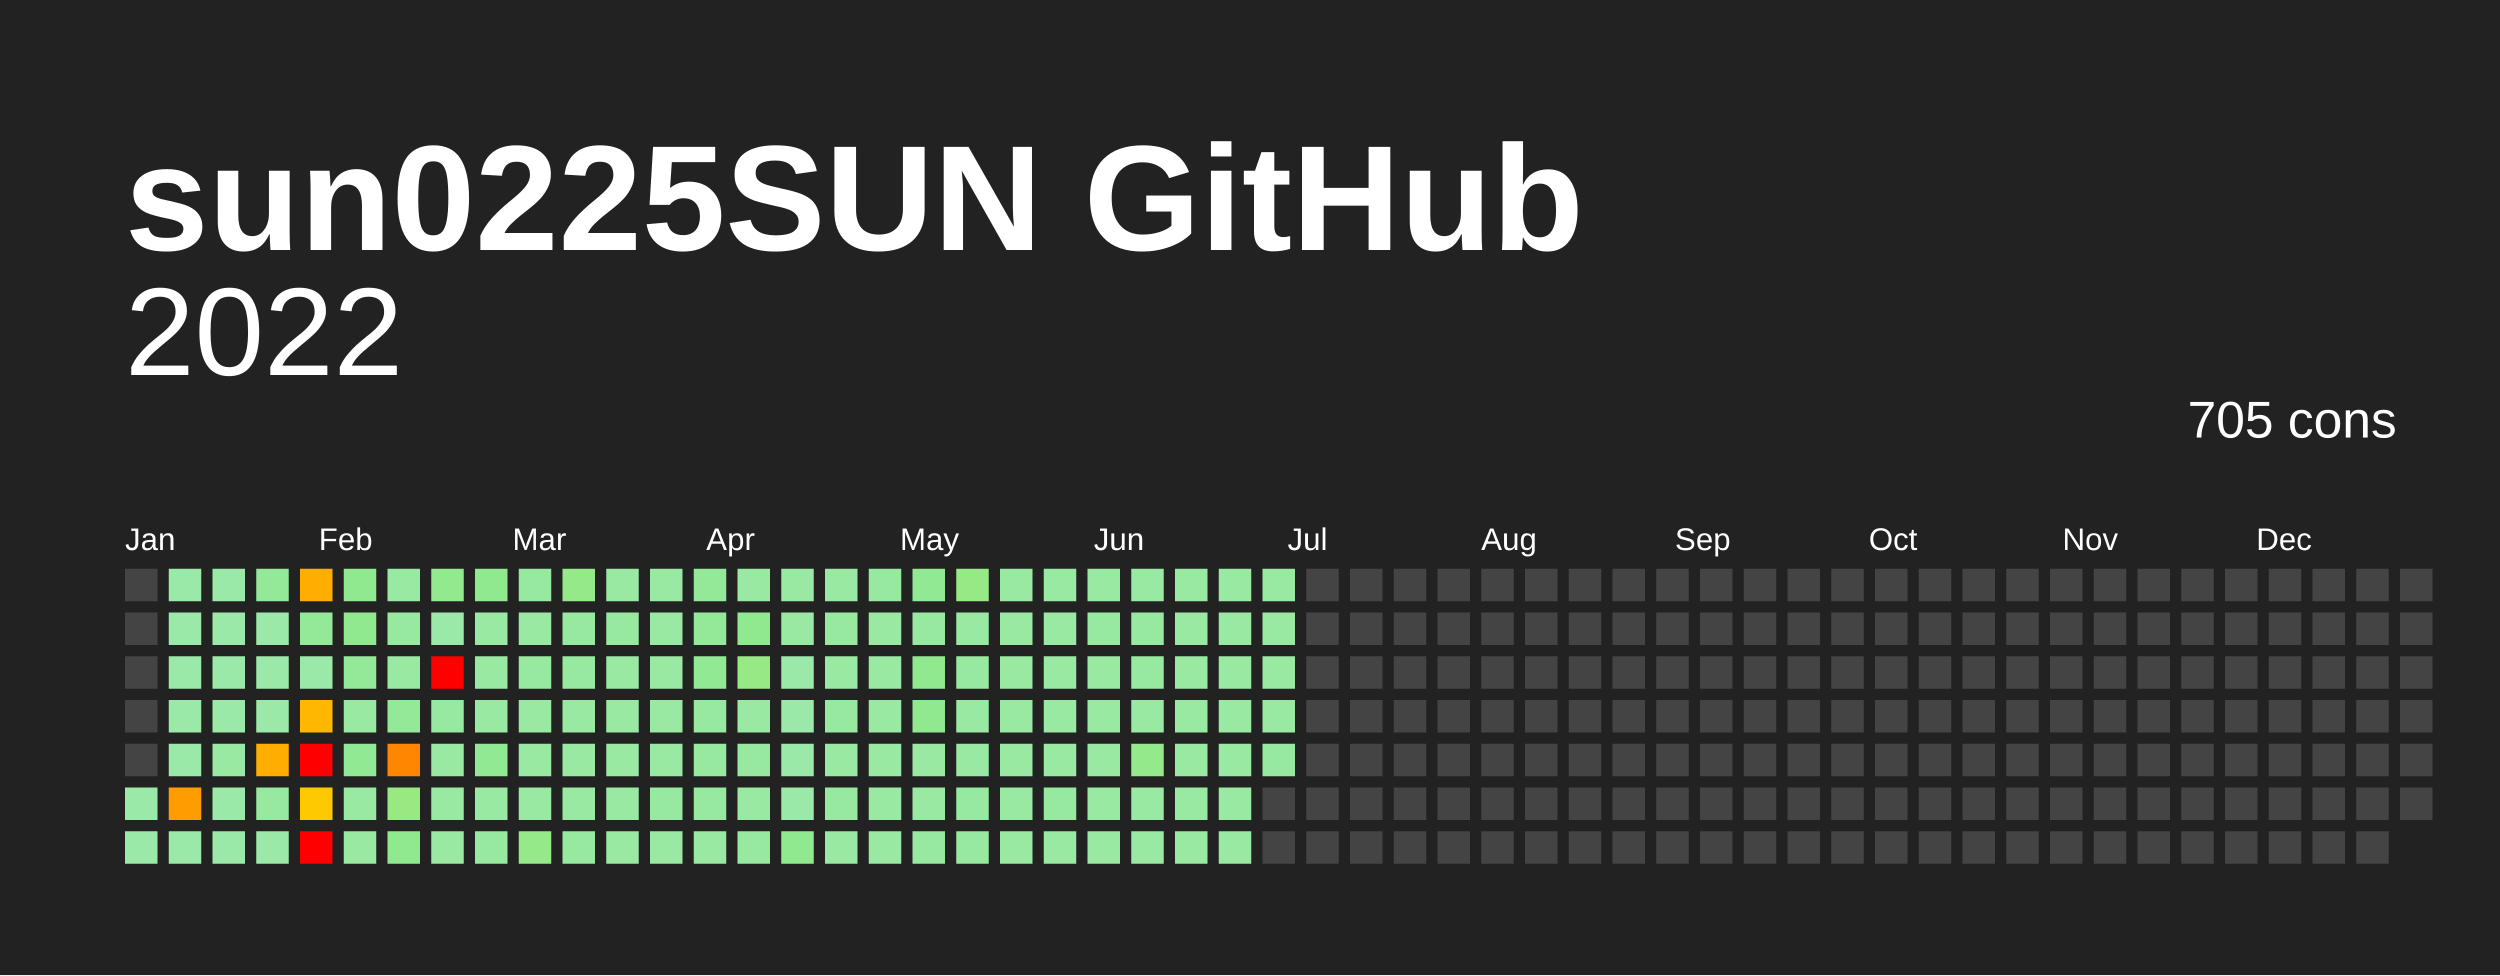
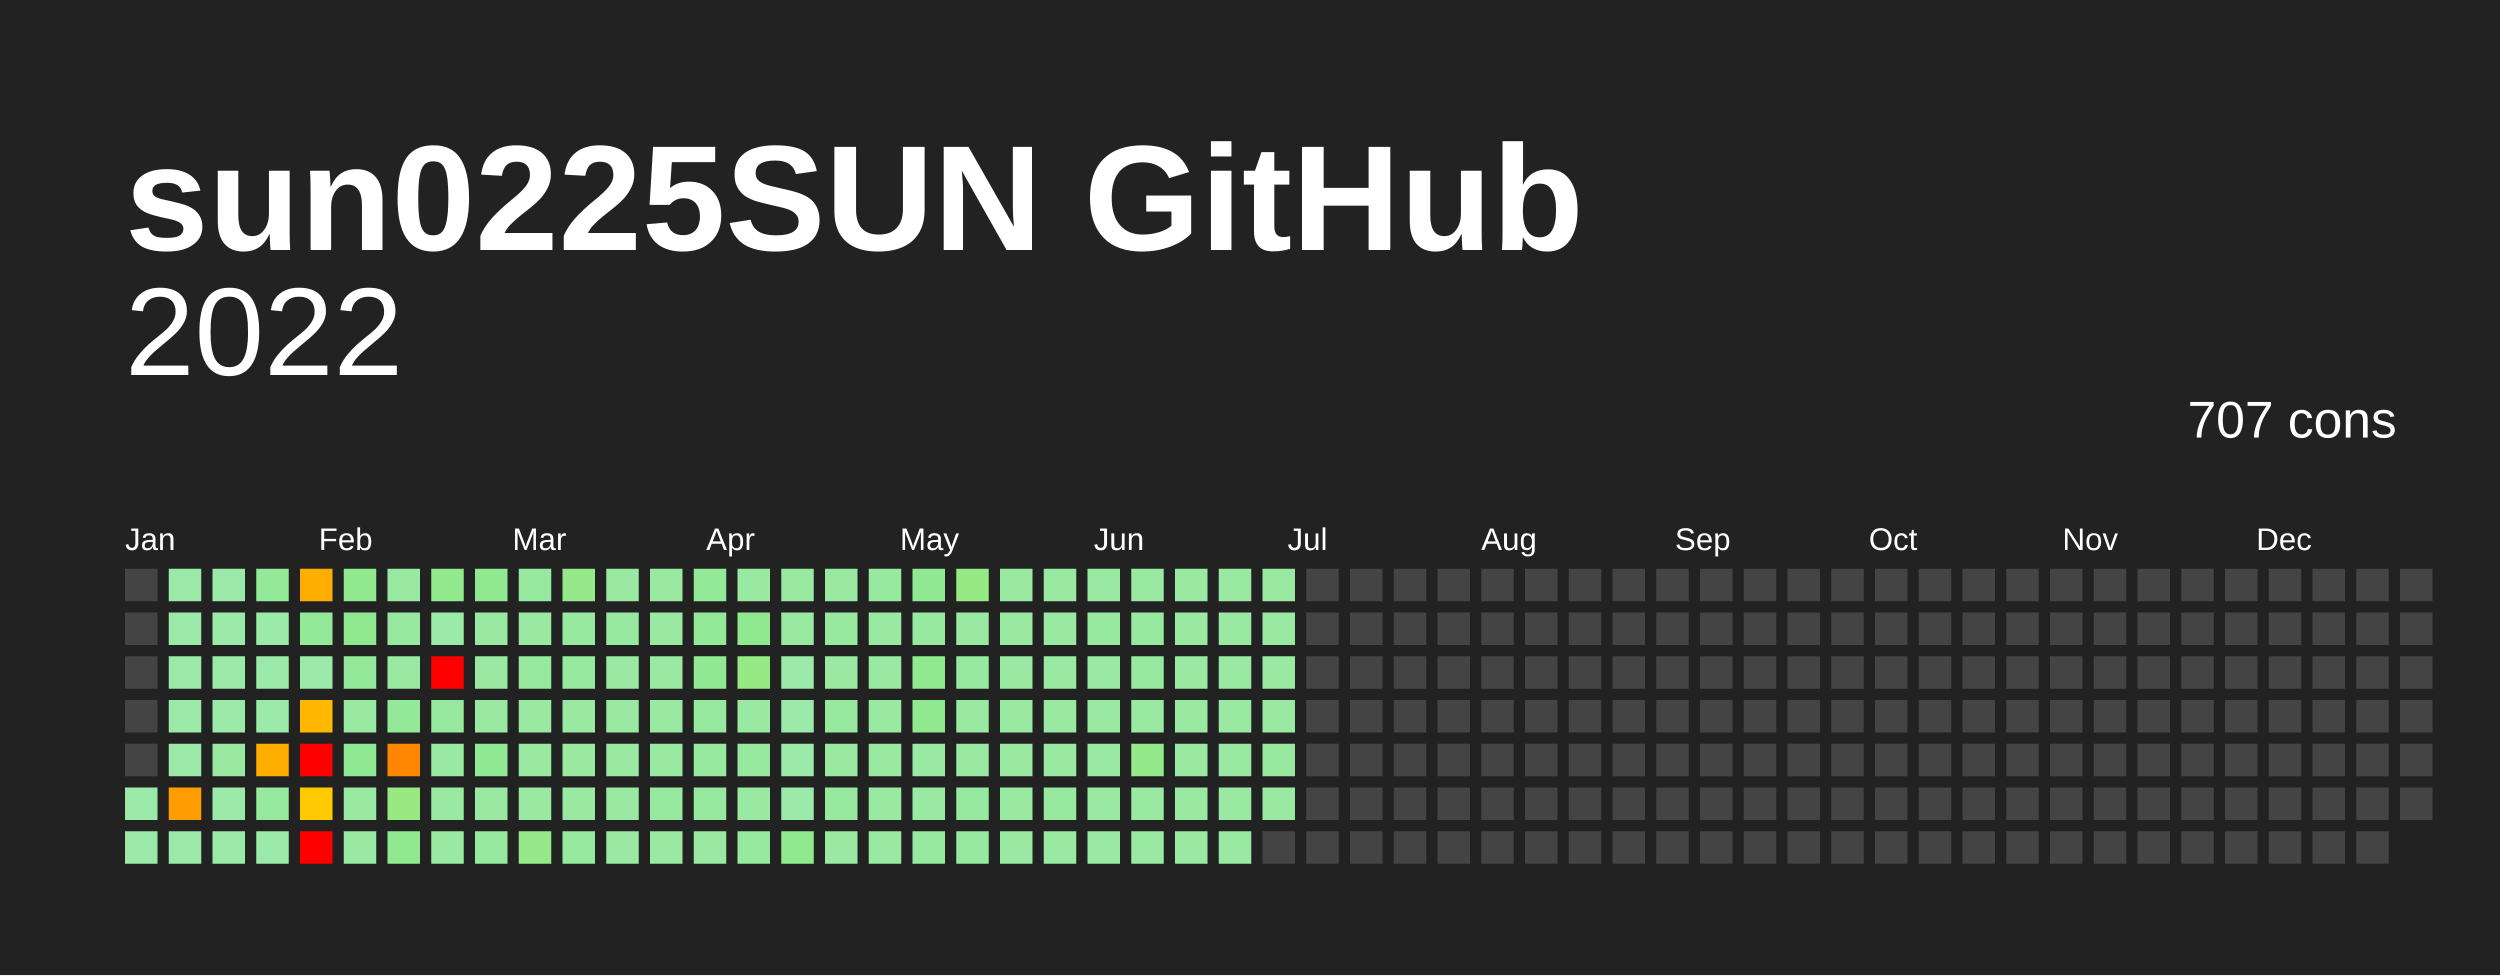
<svg xmlns="http://www.w3.org/2000/svg" baseProfile="full" height="78mm" version="1.1" viewBox="0,0,200,78" width="200mm">
  <defs />
  <rect fill="#222222" height="78" width="200" x="0" y="0" />
  <text fill="#FFFFFF" style="font-size:12px; font-family:Arial; font-weight:bold;" x="10" y="20">sun0225SUN GitHub</text>
  <text alignment-baseline="hanging" fill="#FFFFFF" style="font-size:10.0px; font-family:Arial;" x="10" y="30">2022</text>
-   <text alignment-baseline="hanging" fill="#FFFFFF" style="font-size:4.125px; font-family:Arial;" x="175" y="35">705 cons</text>
+   <text alignment-baseline="hanging" fill="#FFFFFF" style="font-size:4.125px; font-family:Arial;" x="175" y="35">707 cons</text>
  <text fill="#FFFFFF" style="font-size:2.5px; font-family:Arial" x="10.0" y="44">Jan</text>
  <text fill="#FFFFFF" style="font-size:2.5px; font-family:Arial" x="25.5" y="44">Feb</text>
  <text fill="#FFFFFF" style="font-size:2.5px; font-family:Arial" x="41.0" y="44">Mar</text>
  <text fill="#FFFFFF" style="font-size:2.5px; font-family:Arial" x="56.5" y="44">Apr</text>
  <text fill="#FFFFFF" style="font-size:2.5px; font-family:Arial" x="72.0" y="44">May</text>
  <text fill="#FFFFFF" style="font-size:2.5px; font-family:Arial" x="87.5" y="44">Jun</text>
  <text fill="#FFFFFF" style="font-size:2.5px; font-family:Arial" x="103.0" y="44">Jul</text>
  <text fill="#FFFFFF" style="font-size:2.5px; font-family:Arial" x="118.5" y="44">Aug</text>
  <text fill="#FFFFFF" style="font-size:2.5px; font-family:Arial" x="134.0" y="44">Sep</text>
  <text fill="#FFFFFF" style="font-size:2.5px; font-family:Arial" x="149.5" y="44">Oct</text>
  <text fill="#FFFFFF" style="font-size:2.5px; font-family:Arial" x="165.0" y="44">Nov</text>
  <text fill="#FFFFFF" style="font-size:2.5px; font-family:Arial" x="180.5" y="44">Dec</text>
  <rect fill="#444444" height="2.6" width="2.6" x="10.0" y="45.5" />
  <rect fill="#444444" height="2.6" width="2.6" x="10.0" y="49.0" />
  <rect fill="#444444" height="2.6" width="2.6" x="10.0" y="52.5" />
  <rect fill="#444444" height="2.6" width="2.6" x="10.0" y="56.0" />
  <rect fill="#444444" height="2.6" width="2.6" x="10.0" y="59.5" />
  <rect fill="#9be9a8" height="2.6" width="2.6" x="10.0" y="63.0" />
  <rect fill="#9be9a8" height="2.6" width="2.6" x="10.0" y="66.5" />
  <rect fill="#9be9a8" height="2.6" width="2.6" x="13.5" y="45.5" />
  <rect fill="#9be9a8" height="2.6" width="2.6" x="13.5" y="49.0" />
  <rect fill="#9be9a8" height="2.6" width="2.6" x="13.5" y="52.5" />
  <rect fill="#9be9a8" height="2.6" width="2.6" x="13.5" y="56.0" />
  <rect fill="#9be9a8" height="2.6" width="2.6" x="13.5" y="59.5" />
  <rect fill="#ff9d00" height="2.6" width="2.6" x="13.5" y="63.0" />
  <rect fill="#9be9a8" height="2.6" width="2.6" x="13.5" y="66.5" />
  <rect fill="#9be9a8" height="2.6" width="2.6" x="17.0" y="45.5" />
  <rect fill="#9be9a8" height="2.6" width="2.6" x="17.0" y="49.0" />
  <rect fill="#9be9a8" height="2.6" width="2.6" x="17.0" y="52.5" />
  <rect fill="#9be9a8" height="2.6" width="2.6" x="17.0" y="56.0" />
  <rect fill="#99e9a3" height="2.6" width="2.6" x="17.0" y="59.5" />
  <rect fill="#9be9a8" height="2.6" width="2.6" x="17.0" y="63.0" />
  <rect fill="#9be9a8" height="2.6" width="2.6" x="17.0" y="66.5" />
  <rect fill="#94e999" height="2.6" width="2.6" x="20.5" y="45.5" />
  <rect fill="#9be9a8" height="2.6" width="2.6" x="20.5" y="49.0" />
  <rect fill="#9be9a8" height="2.6" width="2.6" x="20.5" y="52.5" />
  <rect fill="#9be9a8" height="2.6" width="2.6" x="20.5" y="56.0" />
  <rect fill="#ffae00" height="2.6" width="2.6" x="20.5" y="59.5" />
  <rect fill="#96e99e" height="2.6" width="2.6" x="20.5" y="63.0" />
  <rect fill="#9be9a8" height="2.6" width="2.6" x="20.5" y="66.5" />
  <rect fill="#ffae00" height="2.6" width="2.6" x="24.0" y="45.5" />
  <rect fill="#94e999" height="2.6" width="2.6" x="24.0" y="49.0" />
  <rect fill="#9be9a8" height="2.6" width="2.6" x="24.0" y="52.5" />
  <rect fill="#ffb700" height="2.6" width="2.6" x="24.0" y="56.0" />
  <rect fill="red" height="2.6" width="2.6" x="24.0" y="59.5" />
  <rect fill="#ffc900" height="2.6" width="2.6" x="24.0" y="63.0" />
  <rect fill="red" height="2.6" width="2.6" x="24.0" y="66.5" />
  <rect fill="#91e98f" height="2.6" width="2.6" x="27.5" y="45.5" />
  <rect fill="#91e98f" height="2.6" width="2.6" x="27.5" y="49.0" />
  <rect fill="#94e999" height="2.6" width="2.6" x="27.5" y="52.5" />
  <rect fill="#99e9a3" height="2.6" width="2.6" x="27.5" y="56.0" />
  <rect fill="#92e993" height="2.6" width="2.6" x="27.5" y="59.5" />
  <rect fill="#99e9a3" height="2.6" width="2.6" x="27.5" y="63.0" />
  <rect fill="#99e9a3" height="2.6" width="2.6" x="27.5" y="66.5" />
  <rect fill="#99e9a3" height="2.6" width="2.6" x="31.0" y="45.5" />
  <rect fill="#96e99e" height="2.6" width="2.6" x="31.0" y="49.0" />
  <rect fill="#99e9a3" height="2.6" width="2.6" x="31.0" y="52.5" />
  <rect fill="#94e999" height="2.6" width="2.6" x="31.0" y="56.0" />
  <rect fill="#ff8600" height="2.6" width="2.6" x="31.0" y="59.5" />
  <rect fill="#99e983" height="2.6" width="2.6" x="31.0" y="63.0" />
  <rect fill="#91e98f" height="2.6" width="2.6" x="31.0" y="66.5" />
  <rect fill="#93e98d" height="2.6" width="2.6" x="34.5" y="45.5" />
  <rect fill="#9be9a8" height="2.6" width="2.6" x="34.5" y="49.0" />
  <rect fill="red" height="2.6" width="2.6" x="34.5" y="52.5" />
  <rect fill="#96e99e" height="2.6" width="2.6" x="34.5" y="56.0" />
  <rect fill="#99e9a3" height="2.6" width="2.6" x="34.5" y="59.5" />
  <rect fill="#99e9a3" height="2.6" width="2.6" x="34.5" y="63.0" />
  <rect fill="#99e9a3" height="2.6" width="2.6" x="34.5" y="66.5" />
  <rect fill="#91e98f" height="2.6" width="2.6" x="38.0" y="45.5" />
  <rect fill="#99e9a3" height="2.6" width="2.6" x="38.0" y="49.0" />
  <rect fill="#99e9a3" height="2.6" width="2.6" x="38.0" y="52.5" />
  <rect fill="#99e9a3" height="2.6" width="2.6" x="38.0" y="56.0" />
  <rect fill="#92e993" height="2.6" width="2.6" x="38.0" y="59.5" />
  <rect fill="#99e9a3" height="2.6" width="2.6" x="38.0" y="63.0" />
  <rect fill="#96e99e" height="2.6" width="2.6" x="38.0" y="66.5" />
  <rect fill="#96e99e" height="2.6" width="2.6" x="41.5" y="45.5" />
  <rect fill="#99e9a3" height="2.6" width="2.6" x="41.5" y="49.0" />
  <rect fill="#96e99e" height="2.6" width="2.6" x="41.5" y="52.5" />
  <rect fill="#99e9a3" height="2.6" width="2.6" x="41.5" y="56.0" />
  <rect fill="#99e9a3" height="2.6" width="2.6" x="41.5" y="59.5" />
  <rect fill="#99e9a3" height="2.6" width="2.6" x="41.5" y="63.0" />
  <rect fill="#95e988" height="2.6" width="2.6" x="41.5" y="66.5" />
  <rect fill="#95e988" height="2.6" width="2.6" x="45.0" y="45.5" />
  <rect fill="#96e99e" height="2.6" width="2.6" x="45.0" y="49.0" />
  <rect fill="#96e99e" height="2.6" width="2.6" x="45.0" y="52.5" />
  <rect fill="#99e9a3" height="2.6" width="2.6" x="45.0" y="56.0" />
  <rect fill="#99e9a3" height="2.6" width="2.6" x="45.0" y="59.5" />
  <rect fill="#99e9a3" height="2.6" width="2.6" x="45.0" y="63.0" />
  <rect fill="#96e99e" height="2.6" width="2.6" x="45.0" y="66.5" />
  <rect fill="#99e9a3" height="2.6" width="2.6" x="48.5" y="45.5" />
  <rect fill="#96e99e" height="2.6" width="2.6" x="48.5" y="49.0" />
  <rect fill="#99e9a3" height="2.6" width="2.6" x="48.5" y="52.5" />
  <rect fill="#99e9a3" height="2.6" width="2.6" x="48.5" y="56.0" />
  <rect fill="#99e9a3" height="2.6" width="2.6" x="48.5" y="59.5" />
  <rect fill="#99e9a3" height="2.6" width="2.6" x="48.5" y="63.0" />
  <rect fill="#99e9a3" height="2.6" width="2.6" x="48.5" y="66.5" />
  <rect fill="#99e9a3" height="2.6" width="2.6" x="52.0" y="45.5" />
  <rect fill="#99e9a3" height="2.6" width="2.6" x="52.0" y="49.0" />
  <rect fill="#99e9a3" height="2.6" width="2.6" x="52.0" y="52.5" />
  <rect fill="#99e9a3" height="2.6" width="2.6" x="52.0" y="56.0" />
  <rect fill="#99e9a3" height="2.6" width="2.6" x="52.0" y="59.5" />
  <rect fill="#96e99e" height="2.6" width="2.6" x="52.0" y="63.0" />
  <rect fill="#99e9a3" height="2.6" width="2.6" x="52.0" y="66.5" />
  <rect fill="#94e999" height="2.6" width="2.6" x="55.5" y="45.5" />
  <rect fill="#94e999" height="2.6" width="2.6" x="55.5" y="49.0" />
  <rect fill="#92e993" height="2.6" width="2.6" x="55.5" y="52.5" />
  <rect fill="#96e99e" height="2.6" width="2.6" x="55.5" y="56.0" />
  <rect fill="#96e99e" height="2.6" width="2.6" x="55.5" y="59.5" />
  <rect fill="#96e99e" height="2.6" width="2.6" x="55.5" y="63.0" />
  <rect fill="#99e9a3" height="2.6" width="2.6" x="55.5" y="66.5" />
  <rect fill="#99e9a3" height="2.6" width="2.6" x="59.0" y="45.5" />
  <rect fill="#91e98f" height="2.6" width="2.6" x="59.0" y="49.0" />
  <rect fill="#97e986" height="2.6" width="2.6" x="59.0" y="52.5" />
  <rect fill="#99e9a3" height="2.6" width="2.6" x="59.0" y="56.0" />
  <rect fill="#96e99e" height="2.6" width="2.6" x="59.0" y="59.5" />
  <rect fill="#99e9a3" height="2.6" width="2.6" x="59.0" y="63.0" />
  <rect fill="#96e99e" height="2.6" width="2.6" x="59.0" y="66.5" />
  <rect fill="#99e9a3" height="2.6" width="2.6" x="62.5" y="45.5" />
  <rect fill="#99e9a3" height="2.6" width="2.6" x="62.5" y="49.0" />
  <rect fill="#9be9a8" height="2.6" width="2.6" x="62.5" y="52.5" />
  <rect fill="#9be9a8" height="2.6" width="2.6" x="62.5" y="56.0" />
  <rect fill="#9be9a8" height="2.6" width="2.6" x="62.5" y="59.5" />
  <rect fill="#9be9a8" height="2.6" width="2.6" x="62.5" y="63.0" />
  <rect fill="#91e98f" height="2.6" width="2.6" x="62.5" y="66.5" />
  <rect fill="#99e9a3" height="2.6" width="2.6" x="66.0" y="45.5" />
  <rect fill="#96e99e" height="2.6" width="2.6" x="66.0" y="49.0" />
  <rect fill="#99e9a3" height="2.6" width="2.6" x="66.0" y="52.5" />
  <rect fill="#96e99e" height="2.6" width="2.6" x="66.0" y="56.0" />
  <rect fill="#99e9a3" height="2.6" width="2.6" x="66.0" y="59.5" />
  <rect fill="#96e99e" height="2.6" width="2.6" x="66.0" y="63.0" />
  <rect fill="#99e9a3" height="2.6" width="2.6" x="66.0" y="66.5" />
  <rect fill="#96e99e" height="2.6" width="2.6" x="69.5" y="45.5" />
  <rect fill="#99e9a3" height="2.6" width="2.6" x="69.5" y="49.0" />
  <rect fill="#99e9a3" height="2.6" width="2.6" x="69.5" y="52.5" />
  <rect fill="#99e9a3" height="2.6" width="2.6" x="69.5" y="56.0" />
  <rect fill="#99e9a3" height="2.6" width="2.6" x="69.5" y="59.5" />
  <rect fill="#99e9a3" height="2.6" width="2.6" x="69.5" y="63.0" />
  <rect fill="#99e9a3" height="2.6" width="2.6" x="69.5" y="66.5" />
  <rect fill="#92e993" height="2.6" width="2.6" x="73.0" y="45.5" />
  <rect fill="#96e99e" height="2.6" width="2.6" x="73.0" y="49.0" />
  <rect fill="#91e98f" height="2.6" width="2.6" x="73.0" y="52.5" />
  <rect fill="#91e98f" height="2.6" width="2.6" x="73.0" y="56.0" />
  <rect fill="#99e9a3" height="2.6" width="2.6" x="73.0" y="59.5" />
  <rect fill="#99e9a3" height="2.6" width="2.6" x="73.0" y="63.0" />
  <rect fill="#96e99e" height="2.6" width="2.6" x="73.0" y="66.5" />
  <rect fill="#97e986" height="2.6" width="2.6" x="76.5" y="45.5" />
  <rect fill="#99e9a3" height="2.6" width="2.6" x="76.5" y="49.0" />
  <rect fill="#96e99e" height="2.6" width="2.6" x="76.5" y="52.5" />
  <rect fill="#99e9a3" height="2.6" width="2.6" x="76.5" y="56.0" />
  <rect fill="#99e9a3" height="2.6" width="2.6" x="76.5" y="59.5" />
  <rect fill="#96e99e" height="2.6" width="2.6" x="76.5" y="63.0" />
  <rect fill="#96e99e" height="2.6" width="2.6" x="76.5" y="66.5" />
  <rect fill="#99e9a3" height="2.6" width="2.6" x="80.0" y="45.5" />
  <rect fill="#99e9a3" height="2.6" width="2.6" x="80.0" y="49.0" />
  <rect fill="#99e9a3" height="2.6" width="2.6" x="80.0" y="52.5" />
  <rect fill="#99e9a3" height="2.6" width="2.6" x="80.0" y="56.0" />
  <rect fill="#99e9a3" height="2.6" width="2.6" x="80.0" y="59.5" />
  <rect fill="#99e9a3" height="2.6" width="2.6" x="80.0" y="63.0" />
  <rect fill="#99e9a3" height="2.6" width="2.6" x="80.0" y="66.5" />
  <rect fill="#99e9a3" height="2.6" width="2.6" x="83.5" y="45.5" />
  <rect fill="#99e9a3" height="2.6" width="2.6" x="83.5" y="49.0" />
  <rect fill="#99e9a3" height="2.6" width="2.6" x="83.5" y="52.5" />
  <rect fill="#99e9a3" height="2.6" width="2.6" x="83.5" y="56.0" />
  <rect fill="#99e9a3" height="2.6" width="2.6" x="83.5" y="59.5" />
  <rect fill="#96e99e" height="2.6" width="2.6" x="83.5" y="63.0" />
  <rect fill="#99e9a3" height="2.6" width="2.6" x="83.5" y="66.5" />
  <rect fill="#99e9a3" height="2.6" width="2.6" x="87.0" y="45.5" />
  <rect fill="#96e99e" height="2.6" width="2.6" x="87.0" y="49.0" />
  <rect fill="#99e9a3" height="2.6" width="2.6" x="87.0" y="52.5" />
  <rect fill="#99e9a3" height="2.6" width="2.6" x="87.0" y="56.0" />
  <rect fill="#99e9a3" height="2.6" width="2.6" x="87.0" y="59.5" />
  <rect fill="#99e9a3" height="2.6" width="2.6" x="87.0" y="63.0" />
  <rect fill="#99e9a3" height="2.6" width="2.6" x="87.0" y="66.5" />
  <rect fill="#99e9a3" height="2.6" width="2.6" x="90.5" y="45.5" />
  <rect fill="#96e99e" height="2.6" width="2.6" x="90.5" y="49.0" />
  <rect fill="#96e99e" height="2.6" width="2.6" x="90.5" y="52.5" />
  <rect fill="#99e9a3" height="2.6" width="2.6" x="90.5" y="56.0" />
  <rect fill="#94e98b" height="2.6" width="2.6" x="90.5" y="59.5" />
  <rect fill="#99e9a3" height="2.6" width="2.6" x="90.5" y="63.0" />
  <rect fill="#99e9a3" height="2.6" width="2.6" x="90.5" y="66.5" />
  <rect fill="#99e9a3" height="2.6" width="2.6" x="94.0" y="45.5" />
  <rect fill="#99e9a3" height="2.6" width="2.6" x="94.0" y="49.0" />
  <rect fill="#99e9a3" height="2.6" width="2.6" x="94.0" y="52.5" />
  <rect fill="#99e9a3" height="2.6" width="2.6" x="94.0" y="56.0" />
  <rect fill="#99e9a3" height="2.6" width="2.6" x="94.0" y="59.5" />
  <rect fill="#99e9a3" height="2.6" width="2.6" x="94.0" y="63.0" />
  <rect fill="#99e9a3" height="2.6" width="2.6" x="94.0" y="66.5" />
  <rect fill="#99e9a3" height="2.6" width="2.6" x="97.5" y="45.5" />
  <rect fill="#99e9a3" height="2.6" width="2.6" x="97.5" y="49.0" />
  <rect fill="#99e9a3" height="2.6" width="2.6" x="97.5" y="52.5" />
  <rect fill="#99e9a3" height="2.6" width="2.6" x="97.5" y="56.0" />
  <rect fill="#99e9a3" height="2.6" width="2.6" x="97.5" y="59.5" />
  <rect fill="#99e9a3" height="2.6" width="2.6" x="97.5" y="63.0" />
  <rect fill="#99e9a3" height="2.6" width="2.6" x="97.5" y="66.5" />
  <rect fill="#99e9a3" height="2.6" width="2.6" x="101.0" y="45.5" />
  <rect fill="#99e9a3" height="2.6" width="2.6" x="101.0" y="49.0" />
  <rect fill="#99e9a3" height="2.6" width="2.6" x="101.0" y="52.5" />
  <rect fill="#99e9a3" height="2.6" width="2.6" x="101.0" y="56.0" />
  <rect fill="#96e99e" height="2.6" width="2.6" x="101.0" y="59.5" />
-   <rect fill="#444444" height="2.6" width="2.6" x="101.0" y="63.0" />
+   <rect fill="#99e9a3" height="2.6" width="2.6" x="101.0" y="63.0" />
  <rect fill="#444444" height="2.6" width="2.6" x="101.0" y="66.5" />
  <rect fill="#444444" height="2.6" width="2.6" x="104.5" y="45.5" />
  <rect fill="#444444" height="2.6" width="2.6" x="104.5" y="49.0" />
  <rect fill="#444444" height="2.6" width="2.6" x="104.5" y="52.5" />
  <rect fill="#444444" height="2.6" width="2.6" x="104.5" y="56.0" />
  <rect fill="#444444" height="2.6" width="2.6" x="104.5" y="59.5" />
  <rect fill="#444444" height="2.6" width="2.6" x="104.5" y="63.0" />
  <rect fill="#444444" height="2.6" width="2.6" x="104.5" y="66.5" />
  <rect fill="#444444" height="2.6" width="2.6" x="108.0" y="45.5" />
  <rect fill="#444444" height="2.6" width="2.6" x="108.0" y="49.0" />
  <rect fill="#444444" height="2.6" width="2.6" x="108.0" y="52.5" />
  <rect fill="#444444" height="2.6" width="2.6" x="108.0" y="56.0" />
  <rect fill="#444444" height="2.6" width="2.6" x="108.0" y="59.5" />
  <rect fill="#444444" height="2.6" width="2.6" x="108.0" y="63.0" />
  <rect fill="#444444" height="2.6" width="2.6" x="108.0" y="66.5" />
  <rect fill="#444444" height="2.6" width="2.6" x="111.5" y="45.5" />
  <rect fill="#444444" height="2.6" width="2.6" x="111.5" y="49.0" />
  <rect fill="#444444" height="2.6" width="2.6" x="111.5" y="52.5" />
  <rect fill="#444444" height="2.6" width="2.6" x="111.5" y="56.0" />
  <rect fill="#444444" height="2.6" width="2.6" x="111.5" y="59.5" />
  <rect fill="#444444" height="2.6" width="2.6" x="111.5" y="63.0" />
  <rect fill="#444444" height="2.6" width="2.6" x="111.5" y="66.5" />
  <rect fill="#444444" height="2.6" width="2.6" x="115.0" y="45.5" />
  <rect fill="#444444" height="2.6" width="2.6" x="115.0" y="49.0" />
  <rect fill="#444444" height="2.6" width="2.6" x="115.0" y="52.5" />
  <rect fill="#444444" height="2.6" width="2.6" x="115.0" y="56.0" />
  <rect fill="#444444" height="2.6" width="2.6" x="115.0" y="59.5" />
  <rect fill="#444444" height="2.6" width="2.6" x="115.0" y="63.0" />
  <rect fill="#444444" height="2.6" width="2.6" x="115.0" y="66.5" />
  <rect fill="#444444" height="2.6" width="2.6" x="118.5" y="45.5" />
  <rect fill="#444444" height="2.6" width="2.6" x="118.5" y="49.0" />
  <rect fill="#444444" height="2.6" width="2.6" x="118.5" y="52.5" />
  <rect fill="#444444" height="2.6" width="2.6" x="118.5" y="56.0" />
  <rect fill="#444444" height="2.6" width="2.6" x="118.5" y="59.5" />
  <rect fill="#444444" height="2.6" width="2.6" x="118.5" y="63.0" />
  <rect fill="#444444" height="2.6" width="2.6" x="118.5" y="66.5" />
  <rect fill="#444444" height="2.6" width="2.6" x="122.0" y="45.5" />
  <rect fill="#444444" height="2.6" width="2.6" x="122.0" y="49.0" />
  <rect fill="#444444" height="2.6" width="2.6" x="122.0" y="52.5" />
  <rect fill="#444444" height="2.6" width="2.6" x="122.0" y="56.0" />
  <rect fill="#444444" height="2.6" width="2.6" x="122.0" y="59.5" />
  <rect fill="#444444" height="2.6" width="2.6" x="122.0" y="63.0" />
  <rect fill="#444444" height="2.6" width="2.6" x="122.0" y="66.5" />
  <rect fill="#444444" height="2.6" width="2.6" x="125.5" y="45.5" />
  <rect fill="#444444" height="2.6" width="2.6" x="125.5" y="49.0" />
  <rect fill="#444444" height="2.6" width="2.6" x="125.5" y="52.5" />
  <rect fill="#444444" height="2.6" width="2.6" x="125.5" y="56.0" />
  <rect fill="#444444" height="2.6" width="2.6" x="125.5" y="59.5" />
  <rect fill="#444444" height="2.6" width="2.6" x="125.5" y="63.0" />
  <rect fill="#444444" height="2.6" width="2.6" x="125.5" y="66.5" />
  <rect fill="#444444" height="2.6" width="2.6" x="129.0" y="45.5" />
  <rect fill="#444444" height="2.6" width="2.6" x="129.0" y="49.0" />
  <rect fill="#444444" height="2.6" width="2.6" x="129.0" y="52.5" />
  <rect fill="#444444" height="2.6" width="2.6" x="129.0" y="56.0" />
  <rect fill="#444444" height="2.6" width="2.6" x="129.0" y="59.5" />
  <rect fill="#444444" height="2.6" width="2.6" x="129.0" y="63.0" />
  <rect fill="#444444" height="2.6" width="2.6" x="129.0" y="66.5" />
  <rect fill="#444444" height="2.6" width="2.6" x="132.5" y="45.5" />
  <rect fill="#444444" height="2.6" width="2.6" x="132.5" y="49.0" />
  <rect fill="#444444" height="2.6" width="2.6" x="132.5" y="52.5" />
  <rect fill="#444444" height="2.6" width="2.6" x="132.5" y="56.0" />
  <rect fill="#444444" height="2.6" width="2.6" x="132.5" y="59.5" />
  <rect fill="#444444" height="2.6" width="2.6" x="132.5" y="63.0" />
  <rect fill="#444444" height="2.6" width="2.6" x="132.5" y="66.5" />
  <rect fill="#444444" height="2.6" width="2.6" x="136.0" y="45.5" />
  <rect fill="#444444" height="2.6" width="2.6" x="136.0" y="49.0" />
  <rect fill="#444444" height="2.6" width="2.6" x="136.0" y="52.5" />
  <rect fill="#444444" height="2.6" width="2.6" x="136.0" y="56.0" />
  <rect fill="#444444" height="2.6" width="2.6" x="136.0" y="59.5" />
  <rect fill="#444444" height="2.6" width="2.6" x="136.0" y="63.0" />
  <rect fill="#444444" height="2.6" width="2.6" x="136.0" y="66.5" />
  <rect fill="#444444" height="2.6" width="2.6" x="139.5" y="45.5" />
  <rect fill="#444444" height="2.6" width="2.6" x="139.5" y="49.0" />
  <rect fill="#444444" height="2.6" width="2.6" x="139.5" y="52.5" />
  <rect fill="#444444" height="2.6" width="2.6" x="139.5" y="56.0" />
  <rect fill="#444444" height="2.6" width="2.6" x="139.5" y="59.5" />
  <rect fill="#444444" height="2.6" width="2.6" x="139.5" y="63.0" />
  <rect fill="#444444" height="2.6" width="2.6" x="139.5" y="66.5" />
  <rect fill="#444444" height="2.6" width="2.6" x="143.0" y="45.5" />
  <rect fill="#444444" height="2.6" width="2.6" x="143.0" y="49.0" />
  <rect fill="#444444" height="2.6" width="2.6" x="143.0" y="52.5" />
  <rect fill="#444444" height="2.6" width="2.6" x="143.0" y="56.0" />
  <rect fill="#444444" height="2.6" width="2.6" x="143.0" y="59.5" />
  <rect fill="#444444" height="2.6" width="2.6" x="143.0" y="63.0" />
  <rect fill="#444444" height="2.6" width="2.6" x="143.0" y="66.5" />
  <rect fill="#444444" height="2.6" width="2.6" x="146.5" y="45.5" />
  <rect fill="#444444" height="2.6" width="2.6" x="146.5" y="49.0" />
  <rect fill="#444444" height="2.6" width="2.6" x="146.5" y="52.5" />
  <rect fill="#444444" height="2.6" width="2.6" x="146.5" y="56.0" />
  <rect fill="#444444" height="2.6" width="2.6" x="146.5" y="59.5" />
  <rect fill="#444444" height="2.6" width="2.6" x="146.5" y="63.0" />
  <rect fill="#444444" height="2.6" width="2.6" x="146.5" y="66.5" />
  <rect fill="#444444" height="2.6" width="2.6" x="150.0" y="45.5" />
  <rect fill="#444444" height="2.6" width="2.6" x="150.0" y="49.0" />
  <rect fill="#444444" height="2.6" width="2.6" x="150.0" y="52.5" />
  <rect fill="#444444" height="2.6" width="2.6" x="150.0" y="56.0" />
  <rect fill="#444444" height="2.6" width="2.6" x="150.0" y="59.5" />
  <rect fill="#444444" height="2.6" width="2.6" x="150.0" y="63.0" />
  <rect fill="#444444" height="2.6" width="2.6" x="150.0" y="66.5" />
  <rect fill="#444444" height="2.6" width="2.6" x="153.5" y="45.5" />
  <rect fill="#444444" height="2.6" width="2.6" x="153.5" y="49.0" />
  <rect fill="#444444" height="2.6" width="2.6" x="153.5" y="52.5" />
  <rect fill="#444444" height="2.6" width="2.6" x="153.5" y="56.0" />
  <rect fill="#444444" height="2.6" width="2.6" x="153.5" y="59.5" />
  <rect fill="#444444" height="2.6" width="2.6" x="153.5" y="63.0" />
  <rect fill="#444444" height="2.6" width="2.6" x="153.5" y="66.5" />
  <rect fill="#444444" height="2.6" width="2.6" x="157.0" y="45.5" />
  <rect fill="#444444" height="2.6" width="2.6" x="157.0" y="49.0" />
  <rect fill="#444444" height="2.6" width="2.6" x="157.0" y="52.5" />
  <rect fill="#444444" height="2.6" width="2.6" x="157.0" y="56.0" />
  <rect fill="#444444" height="2.6" width="2.6" x="157.0" y="59.5" />
  <rect fill="#444444" height="2.6" width="2.6" x="157.0" y="63.0" />
  <rect fill="#444444" height="2.6" width="2.6" x="157.0" y="66.5" />
  <rect fill="#444444" height="2.6" width="2.6" x="160.5" y="45.5" />
  <rect fill="#444444" height="2.6" width="2.6" x="160.5" y="49.0" />
  <rect fill="#444444" height="2.6" width="2.6" x="160.5" y="52.5" />
  <rect fill="#444444" height="2.6" width="2.6" x="160.5" y="56.0" />
  <rect fill="#444444" height="2.6" width="2.6" x="160.5" y="59.5" />
  <rect fill="#444444" height="2.6" width="2.6" x="160.5" y="63.0" />
  <rect fill="#444444" height="2.6" width="2.6" x="160.5" y="66.5" />
  <rect fill="#444444" height="2.6" width="2.6" x="164.0" y="45.5" />
  <rect fill="#444444" height="2.6" width="2.6" x="164.0" y="49.0" />
  <rect fill="#444444" height="2.6" width="2.6" x="164.0" y="52.5" />
  <rect fill="#444444" height="2.6" width="2.6" x="164.0" y="56.0" />
  <rect fill="#444444" height="2.6" width="2.6" x="164.0" y="59.5" />
  <rect fill="#444444" height="2.6" width="2.6" x="164.0" y="63.0" />
  <rect fill="#444444" height="2.6" width="2.6" x="164.0" y="66.5" />
  <rect fill="#444444" height="2.6" width="2.6" x="167.5" y="45.5" />
  <rect fill="#444444" height="2.6" width="2.6" x="167.5" y="49.0" />
  <rect fill="#444444" height="2.6" width="2.6" x="167.5" y="52.5" />
  <rect fill="#444444" height="2.6" width="2.6" x="167.5" y="56.0" />
  <rect fill="#444444" height="2.6" width="2.6" x="167.5" y="59.5" />
  <rect fill="#444444" height="2.6" width="2.6" x="167.5" y="63.0" />
  <rect fill="#444444" height="2.6" width="2.6" x="167.5" y="66.5" />
  <rect fill="#444444" height="2.6" width="2.6" x="171.0" y="45.5" />
  <rect fill="#444444" height="2.6" width="2.6" x="171.0" y="49.0" />
  <rect fill="#444444" height="2.6" width="2.6" x="171.0" y="52.5" />
  <rect fill="#444444" height="2.6" width="2.6" x="171.0" y="56.0" />
  <rect fill="#444444" height="2.6" width="2.6" x="171.0" y="59.5" />
  <rect fill="#444444" height="2.6" width="2.6" x="171.0" y="63.0" />
  <rect fill="#444444" height="2.6" width="2.6" x="171.0" y="66.5" />
  <rect fill="#444444" height="2.6" width="2.6" x="174.5" y="45.5" />
  <rect fill="#444444" height="2.6" width="2.6" x="174.5" y="49.0" />
  <rect fill="#444444" height="2.6" width="2.6" x="174.5" y="52.5" />
  <rect fill="#444444" height="2.6" width="2.6" x="174.5" y="56.0" />
  <rect fill="#444444" height="2.6" width="2.6" x="174.5" y="59.5" />
  <rect fill="#444444" height="2.6" width="2.6" x="174.5" y="63.0" />
  <rect fill="#444444" height="2.6" width="2.6" x="174.5" y="66.5" />
  <rect fill="#444444" height="2.6" width="2.6" x="178.0" y="45.5" />
  <rect fill="#444444" height="2.6" width="2.6" x="178.0" y="49.0" />
  <rect fill="#444444" height="2.6" width="2.6" x="178.0" y="52.5" />
  <rect fill="#444444" height="2.6" width="2.6" x="178.0" y="56.0" />
  <rect fill="#444444" height="2.6" width="2.6" x="178.0" y="59.5" />
  <rect fill="#444444" height="2.6" width="2.6" x="178.0" y="63.0" />
  <rect fill="#444444" height="2.6" width="2.6" x="178.0" y="66.5" />
  <rect fill="#444444" height="2.6" width="2.6" x="181.5" y="45.5" />
  <rect fill="#444444" height="2.6" width="2.6" x="181.5" y="49.0" />
  <rect fill="#444444" height="2.6" width="2.6" x="181.5" y="52.5" />
  <rect fill="#444444" height="2.6" width="2.6" x="181.5" y="56.0" />
  <rect fill="#444444" height="2.6" width="2.6" x="181.5" y="59.5" />
  <rect fill="#444444" height="2.6" width="2.6" x="181.5" y="63.0" />
  <rect fill="#444444" height="2.6" width="2.6" x="181.5" y="66.5" />
  <rect fill="#444444" height="2.6" width="2.6" x="185.0" y="45.5" />
  <rect fill="#444444" height="2.6" width="2.6" x="185.0" y="49.0" />
  <rect fill="#444444" height="2.6" width="2.6" x="185.0" y="52.5" />
  <rect fill="#444444" height="2.6" width="2.6" x="185.0" y="56.0" />
  <rect fill="#444444" height="2.6" width="2.6" x="185.0" y="59.5" />
  <rect fill="#444444" height="2.6" width="2.6" x="185.0" y="63.0" />
  <rect fill="#444444" height="2.6" width="2.6" x="185.0" y="66.5" />
  <rect fill="#444444" height="2.6" width="2.6" x="188.5" y="45.5" />
  <rect fill="#444444" height="2.6" width="2.6" x="188.5" y="49.0" />
  <rect fill="#444444" height="2.6" width="2.6" x="188.5" y="52.5" />
  <rect fill="#444444" height="2.6" width="2.6" x="188.5" y="56.0" />
  <rect fill="#444444" height="2.6" width="2.6" x="188.5" y="59.5" />
  <rect fill="#444444" height="2.6" width="2.6" x="188.5" y="63.0" />
  <rect fill="#444444" height="2.6" width="2.6" x="188.5" y="66.5" />
  <rect fill="#444444" height="2.6" width="2.6" x="192.0" y="45.5" />
  <rect fill="#444444" height="2.6" width="2.6" x="192.0" y="49.0" />
  <rect fill="#444444" height="2.6" width="2.6" x="192.0" y="52.5" />
  <rect fill="#444444" height="2.6" width="2.6" x="192.0" y="56.0" />
  <rect fill="#444444" height="2.6" width="2.6" x="192.0" y="59.5" />
  <rect fill="#444444" height="2.6" width="2.6" x="192.0" y="63.0" />
</svg>
